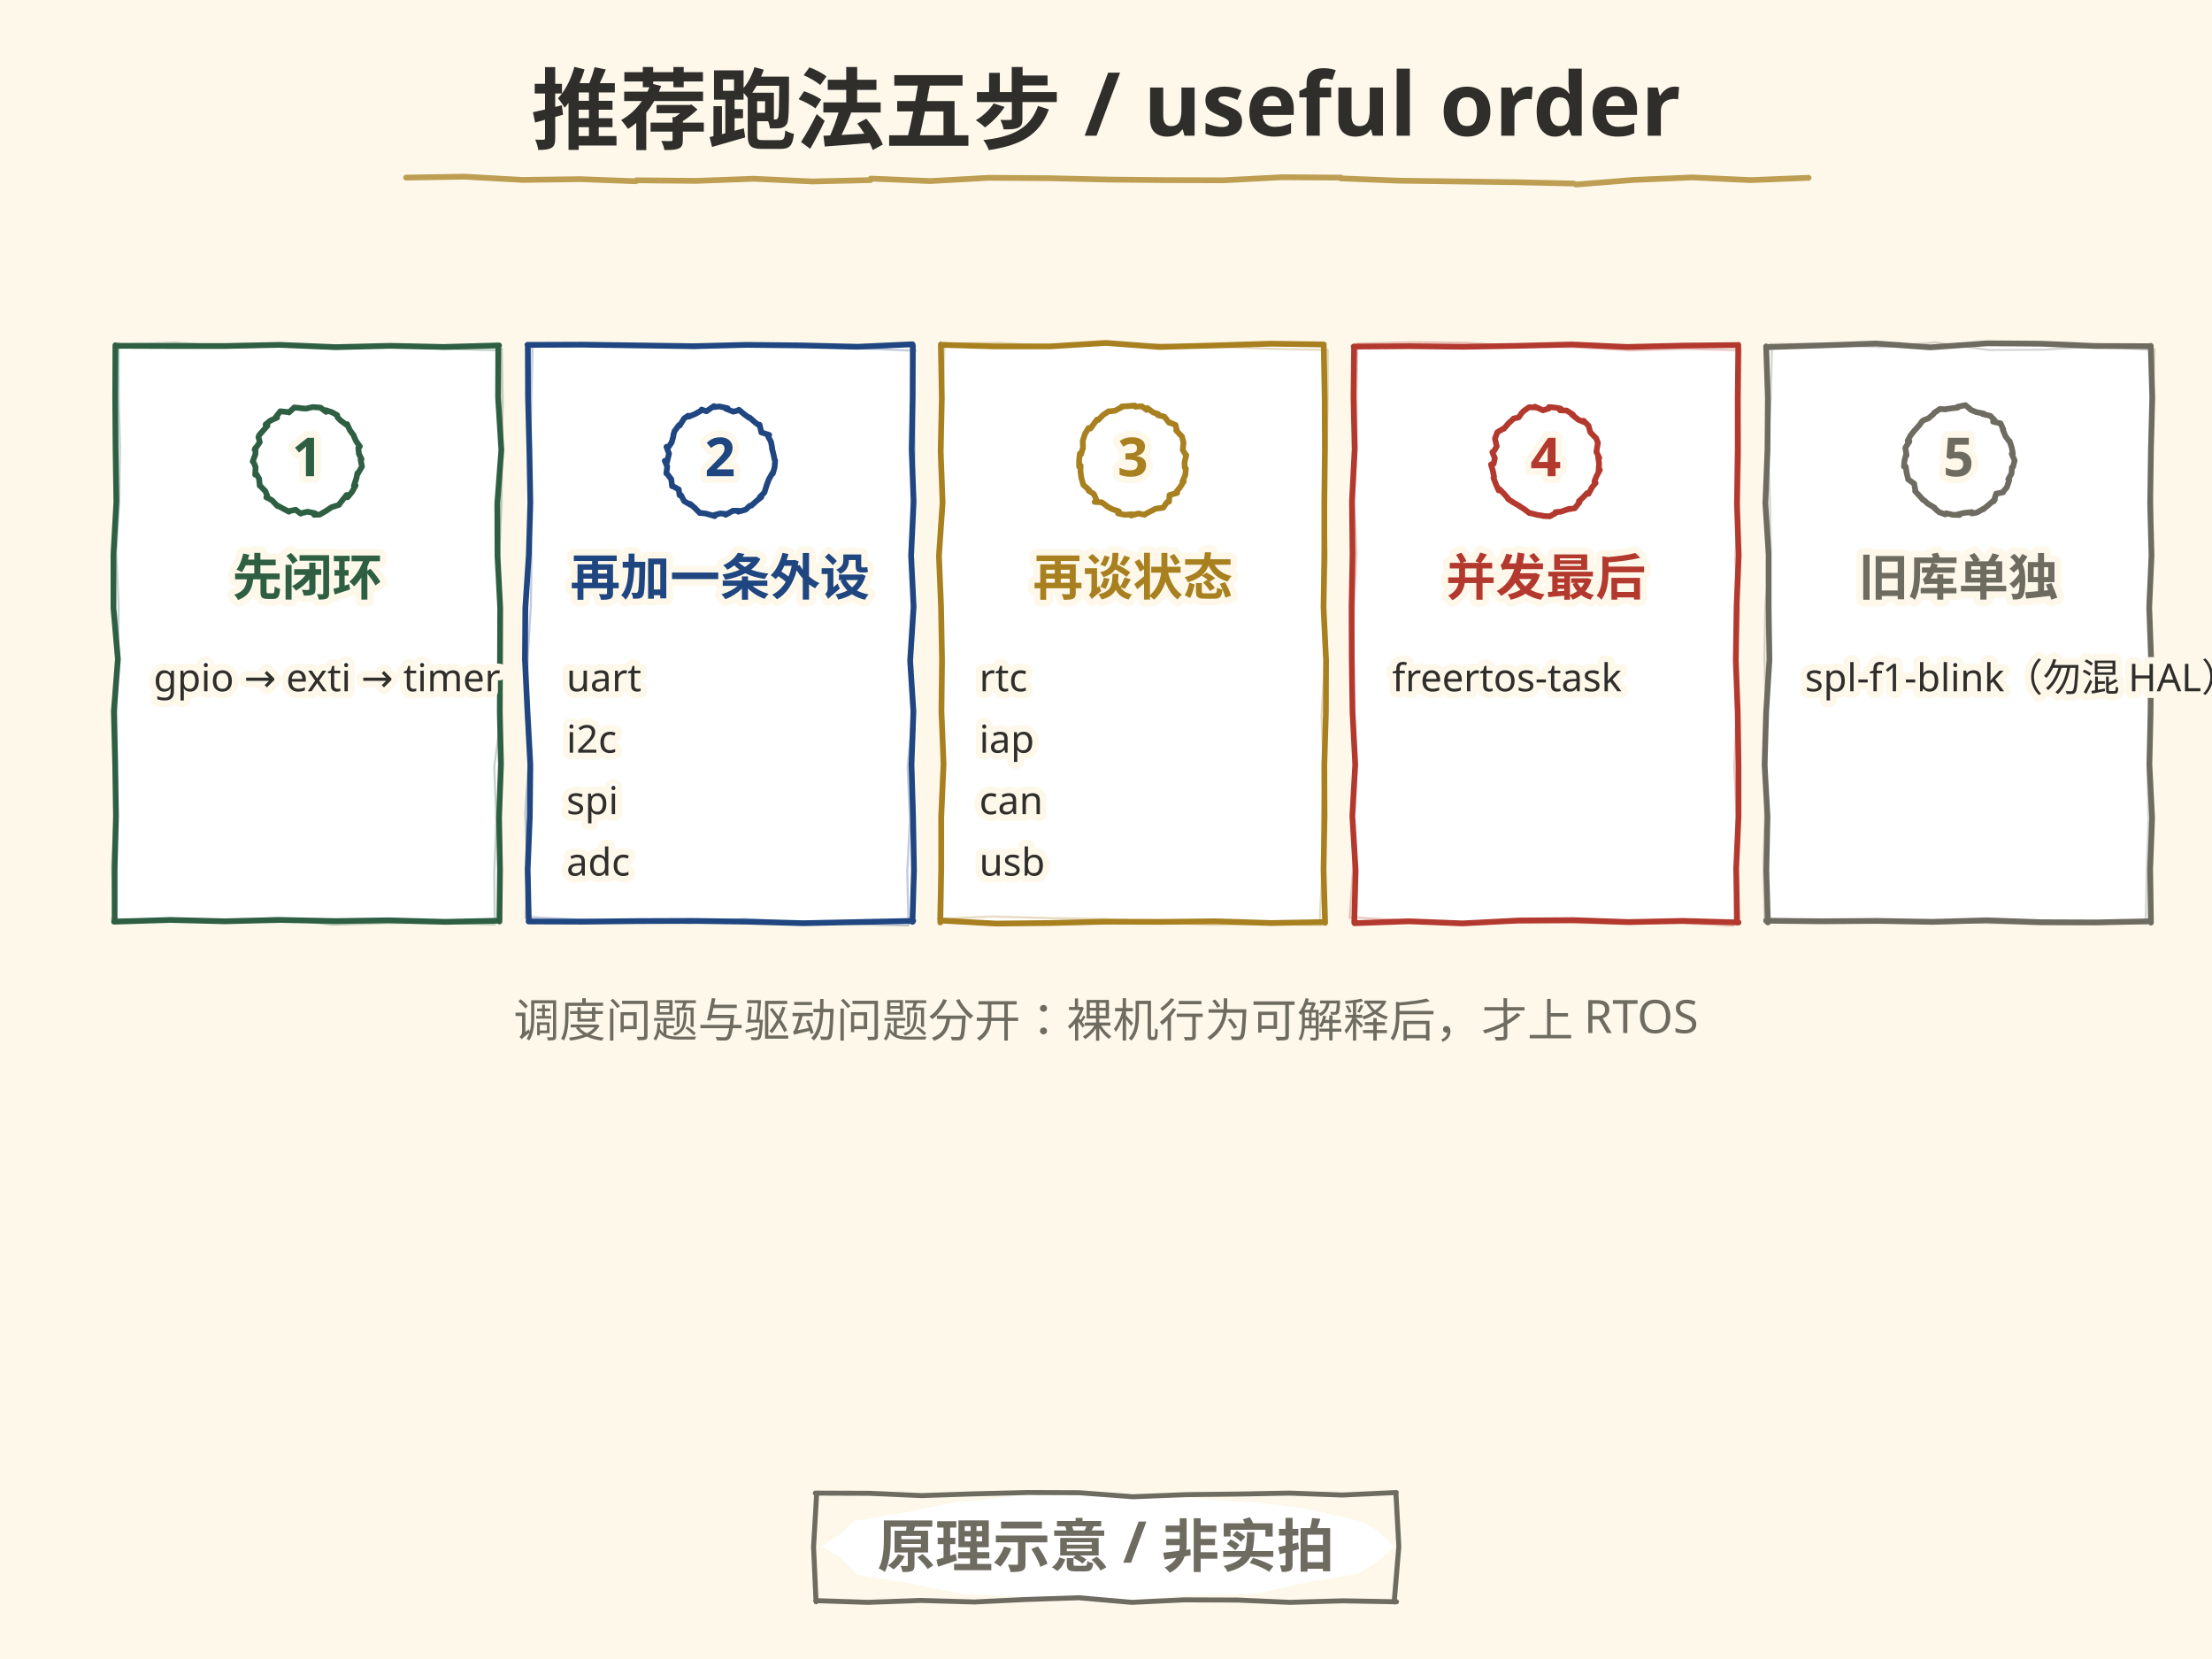
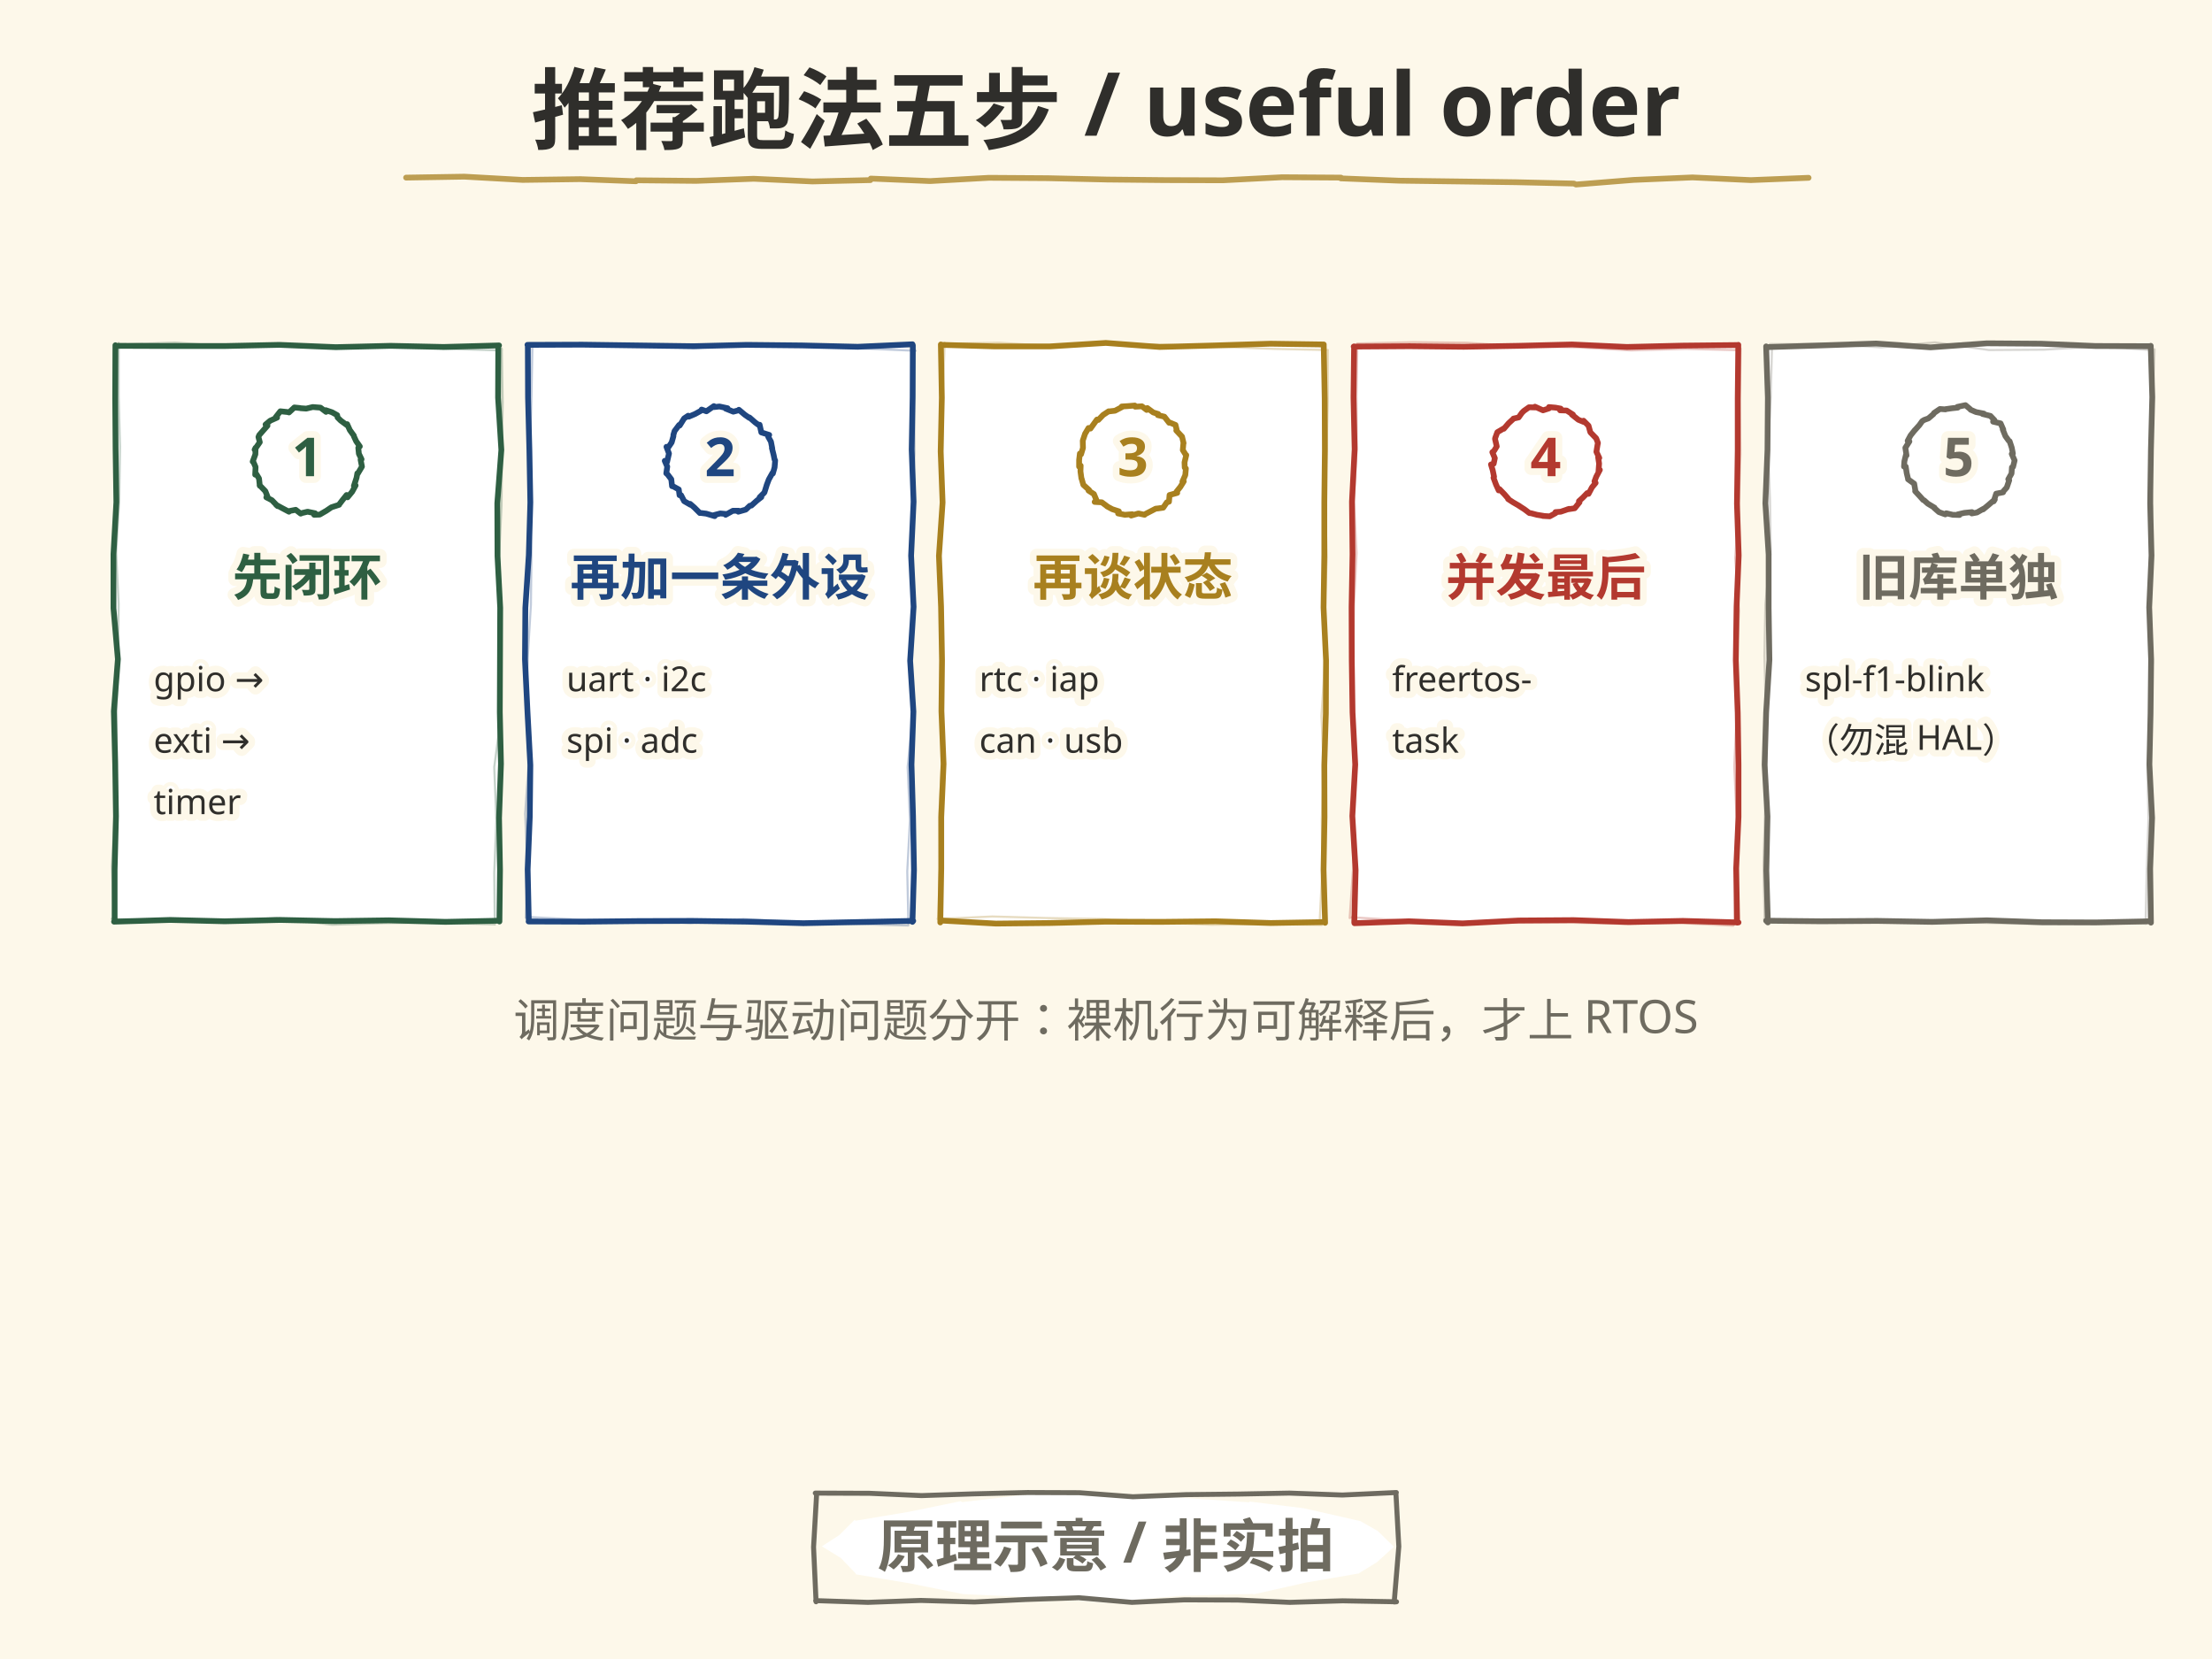
<svg xmlns="http://www.w3.org/2000/svg" width="1152" height="864" viewBox="0 0 1152 864">
  <style>text{dominant-baseline:alphabetic} .t-halo{paint-order:stroke;stroke:#FDF8EA;stroke-width:7px; stroke-linejoin:round}</style>
  <rect width="1152" height="864" fill="#FDF8EA" />
  <rect x="60" y="180" width="200" height="300" rx="6" fill="#FFFFFF" />
  <path d="M60.3 180.1 L88.0 180.2 L117.4 180.2 L145.5 179.6 L174.9 180.8 L203.4 180.1 L231.0 180.7 L259.9 179.9 L259.5 179.9 L259.4 207.1 L261.1 234.3 L259.0 262.1 L259.1 289.6 L260.5 316.5 L260.4 343.7 L260.3 370.9 L260.9 397.8 L259.9 426.0 L260.4 452.9 L260.1 479.9 L259.8 479.5 L232.0 480.1 L202.5 479.3 L174.5 479.7 L145.9 479.1 L117.0 479.8 L88.6 479.1 L59.4 480.0 L59.7 479.8 L59.7 452.8 L60.4 425.1 L60.0 398.4 L59.3 370.4 L61.4 343.3 L59.1 316.8 L59.1 288.6 L60.6 261.5 L60.2 234.2 L60.0 207.5 L60.1 179.8" fill="none" stroke="#2E5F42" stroke-width="3" stroke-linecap="round" stroke-linejoin="round" opacity="1.0" />
  <path d="M62.7 179.4 L91.2 178.4 L119.4 180.4 L147.1 179.8 L175.8 181.3 L204.9 180.3 L233.1 181.7 L261.4 182.5 L261.3 181.5 L261.8 209.4 L261.4 236.4 L261.2 263.3 L259.9 290.5 L260.3 317.9 L260.3 345.9 L260.9 372.9 L257.4 399.5 L258.5 427.3 L257.4 454.7 L257.7 481.5 L257.6 481.4 L229.2 480.6 L201.3 480.7 L173.0 481.6 L143.8 478.1 L115.3 479.7 L87.6 479.2 L58.2 478.6 L59.3 477.7 L58.3 451.1 L59.8 423.1 L60.9 396.8 L60.8 368.6 L61.5 341.4 L61.8 314.6 L60.5 287.8 L62.1 260.5 L62.5 232.7 L61.8 206.0 L61.8 178.6" fill="none" stroke="#2E5F42" stroke-width="1.1" stroke-linecap="round" stroke-linejoin="round" opacity="0.28" />
  <circle cx="160" cy="240" r="28" fill="#FFFFFF" />
  <path d="M135.3 253.0 L134.9 249.2 L133.5 246.9 L132.9 247.2 L133.1 243.2 L131.8 240.2 L131.6 240.4 L133.0 236.6 L133.1 233.2 L132.6 234.2 L135.3 230.3 L134.6 227.6 L135.0 226.6 L137.0 224.3 L139.3 221.7 L138.3 221.1 L140.7 219.1 L144.3 217.5 L143.5 217.4 L146.0 214.2 L149.9 214.6 L150.5 214.8 L153.3 212.2 L156.2 212.5 L156.6 212.6 L159.5 212.8 L162.8 212.0 L163.1 212.0 L166.9 212.3 L169.8 214.5 L169.6 213.6 L172.9 214.7 L175.6 216.2 L175.8 217.4 L177.4 219.0 L180.8 221.5 L180.8 220.9 L182.2 224.0 L184.3 226.9 L184.3 227.2 L185.5 229.8 L187.4 232.5 L186.6 233.2 L186.9 236.3 L188.3 239.2 L187.8 239.4 L188.5 243.0 L186.3 246.7 L186.1 246.5 L185.7 248.8 L184.3 253.1 L185.2 252.8 L183.4 256.1 L181.0 259.0 L180.5 257.8 L178.4 260.4 L176.5 262.9 L176.6 262.9 L172.6 264.2 L169.8 266.1 L169.6 266.2 L166.5 268.0 L163.6 268.1 L164.1 267.3 L160.2 266.5 L157.2 267.2 L156.6 267.5 L154.0 265.5 L150.4 266.2 L150.5 266.5 L146.9 264.6 L143.8 262.9 L144.6 263.6 L141.6 260.5 L138.7 259.0 L139.5 259.1 L138.2 255.8 L135.2 252.7" fill="none" stroke="#2E5F42" stroke-width="3" stroke-linecap="round" stroke-linejoin="round" opacity="1.0" />
  <text x="160" y="248" font-family="'Segoe Print','Comic Sans MS','Microsoft YaHei','PingFang SC',sans-serif" font-size="28" font-weight="bold" text-anchor="middle" fill="#2E5F42" class="t-halo">1</text>
  <text x="160" y="310" font-family="'Segoe Print','Comic Sans MS','Microsoft YaHei','PingFang SC',sans-serif" font-size="26" font-weight="bold" text-anchor="middle" fill="#2E5F42" class="t-halo">先闭环</text>
-   <text x="80" y="360" font-family="'Segoe Print','Comic Sans MS','Microsoft YaHei','PingFang SC',sans-serif" font-size="20" fill="#2F2E2B" class="t-halo">gpio → exti → timer</text>
+   <text x="80" y="360" font-family="'Segoe Print','Comic Sans MS','Microsoft YaHei','PingFang SC',sans-serif" font-size="18" fill="#2F2E2B" class="t-halo">gpio →</text>
+   <text x="80" y="392" font-family="'Segoe Print','Comic Sans MS','Microsoft YaHei','PingFang SC',sans-serif" font-size="18" fill="#2F2E2B" class="t-halo">exti →</text>
+   <text x="80" y="424" font-family="'Segoe Print','Comic Sans MS','Microsoft YaHei','PingFang SC',sans-serif" font-size="18" fill="#2F2E2B" class="t-halo">timer</text>
  <rect x="275" y="180" width="200" height="300" rx="6" fill="#FFFFFF" />
  <path d="M274.7 179.6 L303.3 179.5 L332.1 179.9 L361.2 180.3 L389.0 179.6 L417.6 179.9 L446.7 180.6 L475.2 179.3 L475.4 179.8 L475.3 206.8 L474.8 234.1 L475.8 261.3 L474.5 289.4 L475.8 316.0 L474.0 344.1 L475.7 370.6 L474.7 398.2 L475.5 425.0 L476.0 453.1 L475.2 480.1 L475.6 479.6 L446.9 480.2 L418.4 480.8 L389.1 480.0 L360.6 479.6 L331.9 479.7 L303.9 480.0 L275.3 479.9 L275.4 479.8 L274.8 452.8 L275.9 425.5 L276.2 398.5 L274.7 370.5 L273.4 343.4 L273.6 316.6 L275.4 289.1 L276.2 261.7 L275.7 234.5 L275.0 206.9 L274.9 179.9" fill="none" stroke="#1F4680" stroke-width="3" stroke-linecap="round" stroke-linejoin="round" opacity="1.0" />
  <path d="M276.6 179.5 L305.4 179.1 L334.4 180.2 L362.0 181.3 L391.3 179.2 L419.7 179.5 L447.5 181.4 L476.9 182.7 L476.1 182.0 L476.1 208.9 L476.3 236.4 L474.9 263.2 L475.3 290.6 L475.5 317.8 L473.7 344.9 L475.3 372.6 L472.7 399.5 L473.9 427.0 L472.5 453.8 L473.1 481.4 L473.0 482.0 L444.1 481.2 L416.3 480.3 L387.2 478.6 L359.6 480.8 L331.1 479.2 L301.5 478.9 L273.8 477.5 L273.8 478.0 L274.7 450.9 L273.5 423.8 L275.4 396.2 L273.9 369.4 L274.9 341.6 L276.5 314.8 L276.8 287.4 L275.5 260.4 L276.1 232.9 L276.8 206.2 L277.3 179.0" fill="none" stroke="#1F4680" stroke-width="1.1" stroke-linecap="round" stroke-linejoin="round" opacity="0.28" />
  <circle cx="375" cy="240" r="28" fill="#FFFFFF" />
  <path d="M365.4 213.3 L367.9 214.2 L371.8 211.5 L371.9 212.0 L374.7 211.7 L378.9 212.6 L377.9 212.8 L381.9 214.4 L384.6 213.7 L384.8 213.4 L387.9 216.0 L390.2 217.6 L390.3 217.4 L393.4 220.1 L395.6 221.7 L395.6 221.2 L396.5 225.2 L400.6 226.5 L400.1 227.5 L401.5 230.0 L402.2 233.6 L402.0 233.3 L402.9 236.9 L403.4 239.4 L403.7 239.8 L403.4 243.4 L402.5 246.6 L402.3 246.3 L400.4 249.7 L399.3 252.6 L399.1 253.3 L398.1 256.5 L395.6 259.0 L396.5 258.9 L394.2 260.7 L391.3 263.3 L390.5 263.4 L388.4 265.4 L384.5 266.5 L384.7 266.0 L381.7 266.0 L377.9 268.1 L378.5 267.7 L375.1 267.4 L371.7 268.3 L372.2 268.8 L367.8 267.5 L364.6 267.1 L364.5 267.2 L361.6 264.3 L359.4 262.4 L359.6 262.9 L356.3 261.0 L354.7 257.9 L353.9 257.9 L353.5 254.9 L350.6 253.3 L350.0 253.2 L349.6 249.6 L347.7 247.1 L347.0 246.5 L347.5 243.0 L346.2 240.0 L347.4 240.6 L348.4 236.2 L347.1 232.7 L347.5 233.8 L349.8 230.4 L350.7 227.2 L350.7 226.5 L351.3 224.5 L353.7 221.3 L354.0 221.6 L356.3 217.9 L358.4 216.5 L358.7 217.0 L362.0 215.6 L364.9 214.0" fill="none" stroke="#1F4680" stroke-width="3" stroke-linecap="round" stroke-linejoin="round" opacity="1.0" />
  <text x="375" y="248" font-family="'Segoe Print','Comic Sans MS','Microsoft YaHei','PingFang SC',sans-serif" font-size="28" font-weight="bold" text-anchor="middle" fill="#1F4680" class="t-halo">2</text>
  <text x="375" y="310" font-family="'Segoe Print','Comic Sans MS','Microsoft YaHei','PingFang SC',sans-serif" font-size="26" font-weight="bold" text-anchor="middle" fill="#1F4680" class="t-halo">再加一条外设</text>
-   <text x="295" y="360" font-family="'Segoe Print','Comic Sans MS','Microsoft YaHei','PingFang SC',sans-serif" font-size="20" fill="#2F2E2B" class="t-halo">uart</text>
-   <text x="295" y="392" font-family="'Segoe Print','Comic Sans MS','Microsoft YaHei','PingFang SC',sans-serif" font-size="20" fill="#2F2E2B" class="t-halo">i2c</text>
-   <text x="295" y="424" font-family="'Segoe Print','Comic Sans MS','Microsoft YaHei','PingFang SC',sans-serif" font-size="20" fill="#2F2E2B" class="t-halo">spi</text>
-   <text x="295" y="456" font-family="'Segoe Print','Comic Sans MS','Microsoft YaHei','PingFang SC',sans-serif" font-size="20" fill="#2F2E2B" class="t-halo">adc</text>
+   <text x="295" y="360" font-family="'Segoe Print','Comic Sans MS','Microsoft YaHei','PingFang SC',sans-serif" font-size="18" fill="#2F2E2B" class="t-halo">uart · i2c</text>
+   <text x="295" y="392" font-family="'Segoe Print','Comic Sans MS','Microsoft YaHei','PingFang SC',sans-serif" font-size="18" fill="#2F2E2B" class="t-halo">spi · adc</text>
  <rect x="490" y="180" width="200" height="300" rx="6" fill="#FFFFFF" />
  <path d="M490.3 179.6 L518.0 180.4 L546.8 180.4 L575.9 178.6 L603.9 180.7 L633.1 179.9 L661.6 179.0 L689.4 179.4 L689.4 180.1 L689.9 207.7 L690.0 234.3 L689.7 261.6 L689.7 289.1 L689.3 316.4 L690.6 343.9 L690.5 371.5 L689.7 398.5 L689.8 425.5 L689.3 452.9 L690.1 480.6 L690.0 480.2 L661.8 480.7 L633.0 479.8 L604.7 480.1 L575.6 480.0 L546.9 480.7 L518.7 481.0 L490.0 479.4 L489.7 480.4 L490.2 452.3 L490.2 425.6 L491.4 397.8 L490.3 370.4 L490.6 344.0 L490.1 316.0 L489.0 289.5 L490.9 261.7 L489.9 235.1 L490.5 207.1 L490.0 179.4" fill="none" stroke="#A8801F" stroke-width="3" stroke-linecap="round" stroke-linejoin="round" opacity="1.0" />
  <path d="M492.2 179.0 L520.4 178.5 L549.0 180.3 L577.8 179.0 L606.2 179.5 L634.6 180.6 L663.5 181.7 L691.6 182.3 L691.5 182.5 L691.5 209.2 L690.8 236.5 L690.2 263.8 L691.0 290.3 L689.8 318.0 L690.0 344.7 L688.2 372.8 L689.4 400.2 L688.4 426.5 L688.6 453.9 L687.2 481.2 L688.4 481.7 L659.5 481.3 L630.7 481.6 L602.8 480.4 L574.3 478.6 L545.1 478.1 L516.8 477.3 L488.3 478.6 L488.6 477.8 L489.5 451.0 L489.2 423.5 L490.6 396.0 L490.5 369.3 L489.9 341.5 L489.9 314.1 L489.7 287.3 L490.3 260.0 L490.8 233.4 L491.0 205.3 L492.0 178.5" fill="none" stroke="#A8801F" stroke-width="1.1" stroke-linecap="round" stroke-linejoin="round" opacity="0.28" />
  <circle cx="590" cy="240" r="28" fill="#FFFFFF" />
  <path d="M589.7 267.8 L585.8 268.1 L582.3 267.4 L582.7 266.3 L579.3 265.2 L576.5 263.7 L576.9 263.9 L573.8 261.6 L570.1 261.4 L571.0 260.4 L569.7 257.3 L566.9 255.5 L567.2 255.2 L564.2 252.5 L563.3 249.3 L563.2 249.2 L562.7 245.5 L562.8 242.5 L562.0 243.0 L562.0 239.6 L562.4 236.2 L563.0 236.6 L564.0 233.3 L563.9 229.5 L564.0 229.2 L565.1 225.9 L566.9 222.9 L567.9 223.2 L569.7 220.7 L571.3 218.5 L572.0 218.7 L574.5 216.1 L577.4 214.2 L577.2 214.3 L580.7 213.9 L584.5 211.9 L584.2 211.7 L587.4 211.5 L591.0 211.2 L591.2 211.8 L594.7 211.6 L597.2 213.5 L597.5 212.5 L600.6 214.8 L603.2 215.6 L603.0 216.2 L606.4 217.0 L608.9 220.2 L608.6 219.8 L612.2 221.3 L613.0 224.6 L612.6 224.2 L615.6 227.4 L616.4 230.8 L616.3 230.9 L616.0 234.4 L617.5 236.8 L617.8 237.0 L616.9 240.8 L617.0 243.5 L617.6 244.0 L617.3 247.4 L615.8 250.8 L616.5 250.7 L614.7 253.6 L612.7 256.1 L613.1 256.7 L609.1 257.8 L608.8 261.3 L607.7 261.6 L605.8 264.4 L603.0 264.8 L601.9 264.9 L599.6 266.1 L596.3 267.8 L596.1 268.1 L592.9 267.4 L589.1 268.5" fill="none" stroke="#A8801F" stroke-width="3" stroke-linecap="round" stroke-linejoin="round" opacity="1.0" />
  <text x="590" y="248" font-family="'Segoe Print','Comic Sans MS','Microsoft YaHei','PingFang SC',sans-serif" font-size="28" font-weight="bold" text-anchor="middle" fill="#A8801F" class="t-halo">3</text>
  <text x="590" y="310" font-family="'Segoe Print','Comic Sans MS','Microsoft YaHei','PingFang SC',sans-serif" font-size="26" font-weight="bold" text-anchor="middle" fill="#A8801F" class="t-halo">再谈状态</text>
-   <text x="510" y="360" font-family="'Segoe Print','Comic Sans MS','Microsoft YaHei','PingFang SC',sans-serif" font-size="20" fill="#2F2E2B" class="t-halo">rtc</text>
-   <text x="510" y="392" font-family="'Segoe Print','Comic Sans MS','Microsoft YaHei','PingFang SC',sans-serif" font-size="20" fill="#2F2E2B" class="t-halo">iap</text>
-   <text x="510" y="424" font-family="'Segoe Print','Comic Sans MS','Microsoft YaHei','PingFang SC',sans-serif" font-size="20" fill="#2F2E2B" class="t-halo">can</text>
-   <text x="510" y="456" font-family="'Segoe Print','Comic Sans MS','Microsoft YaHei','PingFang SC',sans-serif" font-size="20" fill="#2F2E2B" class="t-halo">usb</text>
+   <text x="510" y="360" font-family="'Segoe Print','Comic Sans MS','Microsoft YaHei','PingFang SC',sans-serif" font-size="18" fill="#2F2E2B" class="t-halo">rtc · iap</text>
+   <text x="510" y="392" font-family="'Segoe Print','Comic Sans MS','Microsoft YaHei','PingFang SC',sans-serif" font-size="18" fill="#2F2E2B" class="t-halo">can · usb</text>
  <rect x="705" y="180" width="200" height="300" rx="6" fill="#FFFFFF" />
  <path d="M705.0 180.5 L734.1 180.3 L762.3 180.6 L790.9 180.1 L818.7 179.4 L847.3 180.7 L876.3 180.0 L905.2 179.7 L905.3 179.6 L905.0 207.5 L905.0 234.5 L904.6 262.3 L905.5 289.2 L904.4 316.0 L904.0 343.9 L905.0 371.3 L905.4 398.3 L905.4 425.4 L904.2 452.2 L904.7 480.5 L905.4 480.4 L876.4 479.6 L848.2 480.2 L819.5 479.2 L790.9 479.4 L761.7 480.9 L733.7 479.8 L705.4 480.8 L705.3 480.5 L706.0 453.2 L704.3 425.0 L705.8 398.2 L704.4 371.0 L704.0 343.9 L703.9 316.1 L704.4 288.6 L704.1 261.3 L705.5 234.0 L704.9 206.9 L705.2 180.4" fill="none" stroke="#B3392F" stroke-width="3" stroke-linecap="round" stroke-linejoin="round" opacity="1.0" />
  <path d="M706.8 178.9 L736.1 178.2 L763.8 178.5 L792.7 180.4 L821.4 180.9 L849.4 182.5 L878.0 181.7 L906.2 182.4 L906.5 181.5 L906.1 208.8 L906.4 236.7 L905.5 263.9 L903.7 290.7 L905.7 318.0 L904.4 344.8 L904.4 372.3 L903.2 399.2 L904.5 427.3 L903.6 454.3 L903.2 481.2 L902.7 482.1 L874.3 480.7 L845.9 481.2 L818.1 480.5 L789.3 480.6 L760.8 480.4 L731.5 479.4 L703.9 477.7 L702.9 478.1 L704.8 450.4 L703.9 423.2 L705.3 396.1 L704.0 369.0 L704.8 342.2 L705.2 314.5 L706.5 288.0 L705.1 260.0 L706.6 232.8 L706.5 206.3 L706.9 179.0" fill="none" stroke="#B3392F" stroke-width="1.1" stroke-linecap="round" stroke-linejoin="round" opacity="0.28" />
  <circle cx="805" cy="240" r="28" fill="#FFFFFF" />
  <path d="M799.4 211.8 L803.6 213.7 L806.7 212.7 L806.7 212.0 L810.1 212.3 L812.8 212.8 L812.5 213.7 L815.9 213.8 L819.2 215.9 L818.6 215.9 L822.0 218.6 L824.9 219.8 L824.7 219.1 L827.3 221.7 L828.2 225.0 L828.4 225.3 L831.3 228.3 L832.2 230.7 L832.0 231.6 L831.4 235.3 L832.9 238.5 L832.3 238.1 L832.8 241.4 L832.5 245.4 L833.2 244.7 L831.3 248.3 L830.4 250.7 L831.0 251.5 L829.1 253.8 L827.3 257.2 L826.6 256.8 L824.4 259.1 L822.3 261.0 L822.6 261.6 L820.1 264.7 L816.2 265.3 L817.2 265.0 L812.8 266.5 L810.1 266.7 L810.2 267.2 L807.1 268.9 L803.5 268.7 L804.1 268.7 L800.4 268.1 L797.4 267.3 L796.5 267.2 L794.0 265.3 L790.9 263.3 L791.3 263.5 L788.0 261.6 L785.4 259.9 L785.6 259.8 L783.5 257.4 L780.9 254.7 L780.5 255.4 L779.1 252.3 L777.8 248.8 L778.1 248.3 L777.4 244.9 L776.5 241.9 L777.9 241.5 L778.5 238.6 L777.2 235.5 L778.1 234.8 L779.5 232.5 L778.6 228.6 L778.7 228.1 L779.8 225.1 L783.2 223.1 L783.2 223.3 L785.7 220.4 L788.2 218.1 L788.2 218.0 L790.9 217.4 L792.6 215.0 L793.6 214.0 L796.3 212.1 L799.8 212.2" fill="none" stroke="#B3392F" stroke-width="3" stroke-linecap="round" stroke-linejoin="round" opacity="1.0" />
  <text x="805" y="248" font-family="'Segoe Print','Comic Sans MS','Microsoft YaHei','PingFang SC',sans-serif" font-size="28" font-weight="bold" text-anchor="middle" fill="#B3392F" class="t-halo">4</text>
  <text x="805" y="310" font-family="'Segoe Print','Comic Sans MS','Microsoft YaHei','PingFang SC',sans-serif" font-size="26" font-weight="bold" text-anchor="middle" fill="#B3392F" class="t-halo">并发最后</text>
-   <text x="725" y="360" font-family="'Segoe Print','Comic Sans MS','Microsoft YaHei','PingFang SC',sans-serif" font-size="20" fill="#2F2E2B" class="t-halo">freertos-task</text>
+   <text x="725" y="360" font-family="'Segoe Print','Comic Sans MS','Microsoft YaHei','PingFang SC',sans-serif" font-size="18" fill="#2F2E2B" class="t-halo">freertos-</text>
+   <text x="725" y="392" font-family="'Segoe Print','Comic Sans MS','Microsoft YaHei','PingFang SC',sans-serif" font-size="18" fill="#2F2E2B" class="t-halo">task</text>
  <rect x="920" y="180" width="200" height="300" rx="6" fill="#FFFFFF" />
  <path d="M919.9 180.8 L948.2 179.9 L977.1 178.9 L1005.4 180.9 L1034.8 178.8 L1062.9 179.0 L1091.3 180.2 L1120.1 180.3 L1120.1 180.1 L1120.9 206.8 L1120.2 234.0 L1119.8 262.2 L1120.5 289.3 L1119.3 316.3 L1120.3 343.4 L1120.0 371.5 L1119.4 398.1 L1120.8 425.9 L1119.8 452.4 L1120.2 480.5 L1120.1 479.8 L1091.5 480.4 L1063.4 480.3 L1034.7 479.3 L1006.3 480.1 L977.6 479.6 L948.5 479.8 L919.8 479.5 L920.7 480.4 L919.9 453.3 L920.5 425.2 L919.0 398.3 L919.8 371.0 L921.5 343.7 L921.1 316.8 L921.1 288.8 L919.4 262.1 L920.5 234.3 L920.7 207.1 L919.8 180.4" fill="none" stroke="#6E6B60" stroke-width="3" stroke-linecap="round" stroke-linejoin="round" opacity="1.0" />
  <path d="M921.7 179.2 L950.3 179.1 L979.7 180.9 L1007.7 178.3 L1035.9 182.3 L1064.6 182.1 L1092.6 180.4 L1121.4 182.4 L1122.1 181.9 L1121.2 208.8 L1119.6 236.8 L1121.0 264.1 L1120.0 290.5 L1119.8 317.6 L1121.1 345.1 L1119.9 372.3 L1118.4 399.9 L1118.9 426.5 L1118.0 454.0 L1117.4 481.2 L1117.9 480.9 L1089.3 481.1 L1061.0 481.3 L1032.5 480.6 L1004.6 480.2 L976.2 480.0 L947.1 479.7 L918.7 478.7 L919.0 478.5 L918.4 450.8 L919.2 423.3 L920.1 395.8 L919.6 369.2 L918.9 341.6 L919.4 314.5 L922.2 287.2 L921.8 260.3 L920.8 233.3 L922.2 206.4 L922.9 179.1" fill="none" stroke="#6E6B60" stroke-width="1.1" stroke-linecap="round" stroke-linejoin="round" opacity="0.28" />
  <circle cx="1020" cy="240" r="28" fill="#FFFFFF" />
  <path d="M993.5 229.6 L995.0 226.8 L997.3 223.9 L997.1 224.2 L999.6 221.4 L1001.1 219.3 L1002.1 218.7 L1004.3 217.9 L1007.0 215.6 L1007.2 215.1 L1010.3 213.0 L1013.2 213.2 L1013.1 213.1 L1016.7 212.6 L1019.6 212.3 L1019.4 211.9 L1023.6 211.0 L1026.1 213.1 L1026.3 213.4 L1029.1 214.6 L1033.2 215.4 L1032.5 215.6 L1036.6 216.6 L1038.7 218.8 L1038.0 219.6 L1041.9 220.5 L1043.3 223.7 L1043.0 223.6 L1044.4 227.1 L1046.2 229.6 L1046.6 229.8 L1047.7 233.1 L1048.3 236.2 L1047.7 236.4 L1049.2 239.8 L1048.4 243.1 L1047.8 243.4 L1047.6 246.6 L1045.9 249.6 L1046.4 250.1 L1045.1 253.9 L1043.4 255.8 L1043.2 256.4 L1039.6 257.1 L1038.3 261.1 L1038.9 260.1 L1035.7 262.9 L1032.8 265.3 L1033.1 264.9 L1029.6 266.9 L1026.9 267.4 L1027.0 266.7 L1023.0 267.1 L1019.5 267.9 L1020.5 268.2 L1017.0 268.1 L1013.6 267.3 L1013.1 267.9 L1009.8 266.7 L1007.3 264.5 L1007.5 264.4 L1004.0 262.3 L1002.0 260.5 L1001.6 260.4 L999.9 258.5 L997.4 255.8 L997.5 255.4 L996.9 251.9 L993.7 249.6 L993.7 249.3 L993.0 246.4 L992.5 243.0 L991.6 243.0 L991.8 240.2 L992.6 236.9 L992.9 237.2 L992.3 233.2 L994.4 229.9" fill="none" stroke="#6E6B60" stroke-width="3" stroke-linecap="round" stroke-linejoin="round" opacity="1.0" />
  <text x="1020" y="248" font-family="'Segoe Print','Comic Sans MS','Microsoft YaHei','PingFang SC',sans-serif" font-size="28" font-weight="bold" text-anchor="middle" fill="#6E6B60" class="t-halo">5</text>
  <text x="1020" y="310" font-family="'Segoe Print','Comic Sans MS','Microsoft YaHei','PingFang SC',sans-serif" font-size="26" font-weight="bold" text-anchor="middle" fill="#6E6B60" class="t-halo">旧库单独</text>
-   <text x="940" y="360" font-family="'Segoe Print','Comic Sans MS','Microsoft YaHei','PingFang SC',sans-serif" font-size="20" fill="#2F2E2B" class="t-halo">spl-f1-blink（勿混 HAL）</text>
+   <text x="940" y="360" font-family="'Segoe Print','Comic Sans MS','Microsoft YaHei','PingFang SC',sans-serif" font-size="18" fill="#2F2E2B" class="t-halo">spl-f1-blink</text>
+   <text x="940" y="392" font-family="'Segoe Print','Comic Sans MS','Microsoft YaHei','PingFang SC',sans-serif" font-size="18" fill="#2F2E2B" class="t-halo">（勿混 HAL）</text>
  <text x="576.0" y="540" font-family="'Segoe Print','Comic Sans MS','Microsoft YaHei','PingFang SC',sans-serif" font-size="24" text-anchor="middle" fill="#6E6B60" class="t-halo">调度问题与驱动问题分开：裸机行为可解释后，才上 RTOS</text>
  <text x="576.0" y="74" font-family="'Segoe Print','Comic Sans MS','Microsoft YaHei','PingFang SC',sans-serif" font-size="46" font-weight="bold" text-anchor="middle" fill="#2F2E2B">推荐跑法五步 / useful order</text>
  <path d="M211.5 92.5 L241.8 92.0 L272.2 93.7 L302.2 93.3 L331.2 94.4 L331.4 93.9 L362.5 94.2 L392.5 93.1 L423.1 94.5 L453.3 93.8 L453.5 93.0 L484.4 94.3 L515.0 92.6 L545.7 92.8 L576.5 93.5 L576.0 93.5 L606.3 93.8 L636.8 93.9 L667.8 92.3 L698.4 92.5 L698.3 92.9 L728.7 94.1 L759.3 94.5 L789.5 94.9 L819.7 95.6 L820.8 96.1 L850.7 93.7 L881.4 92.4 L911.8 93.8 L941.9 92.6" fill="none" stroke="#A8801F" stroke-width="3.0" stroke-linecap="round" stroke-linejoin="round" opacity="0.75" />
  <path d="M725.9 805.6 L717.1 813.6 L707.1 819.7 L707.9 819.4 L680.1 824.2 L652.5 830.4 L652.9 830.1 L614.8 831.1 L576.5 834.3 L576.6 834.7 L538.9 831.9 L501.6 830.2 L502.1 830.3 L473.8 824.6 L445.7 819.9 L445.6 819.4 L437.9 811.4 L428.0 805.3 L427.3 805.8 L437.2 799.4 L445.2 791.4 L445.5 792.0 L473.6 787.3 L500.3 781.8 L501.0 782.3 L537.9 778.0 L576.1 777.8 L575.5 778.1 L613.0 779.9 L650.6 782.4 L650.7 782.0 L679.1 785.5 L708.5 792.2 L708.7 792.3 L717.6 797.4 L726.6 806.2" fill="#FFFFFF" />
  <path d="M424.6 777.6 L452.8 777.7 L479.9 778.9 L506.9 778.0 L535.1 777.3 L562.1 777.4 L590.0 779.5 L617.7 778.4 L644.9 778.1 L671.5 777.6 L699.1 778.6 L727.2 777.3 L727.0 777.8 L728.5 805.4 L726.1 834.3 L727.3 834.2 L699.3 833.7 L671.7 834.5 L644.6 833.3 L616.7 833.2 L589.5 834.5 L561.8 832.1 L534.4 833.0 L507.5 834.3 L479.5 833.5 L452.0 834.5 L424.8 833.6 L425.0 834.2 L423.7 805.7 L425.3 778.0" fill="none" stroke="#6E6B60" stroke-width="2.6" stroke-linecap="round" stroke-linejoin="round" opacity="1.0" />
  <text x="576.0" y="816" font-family="'Segoe Print','Comic Sans MS','Microsoft YaHei','PingFang SC',sans-serif" font-size="30" font-weight="bold" text-anchor="middle" fill="#6E6B60">原理示意 / 非实拍</text>
</svg>
